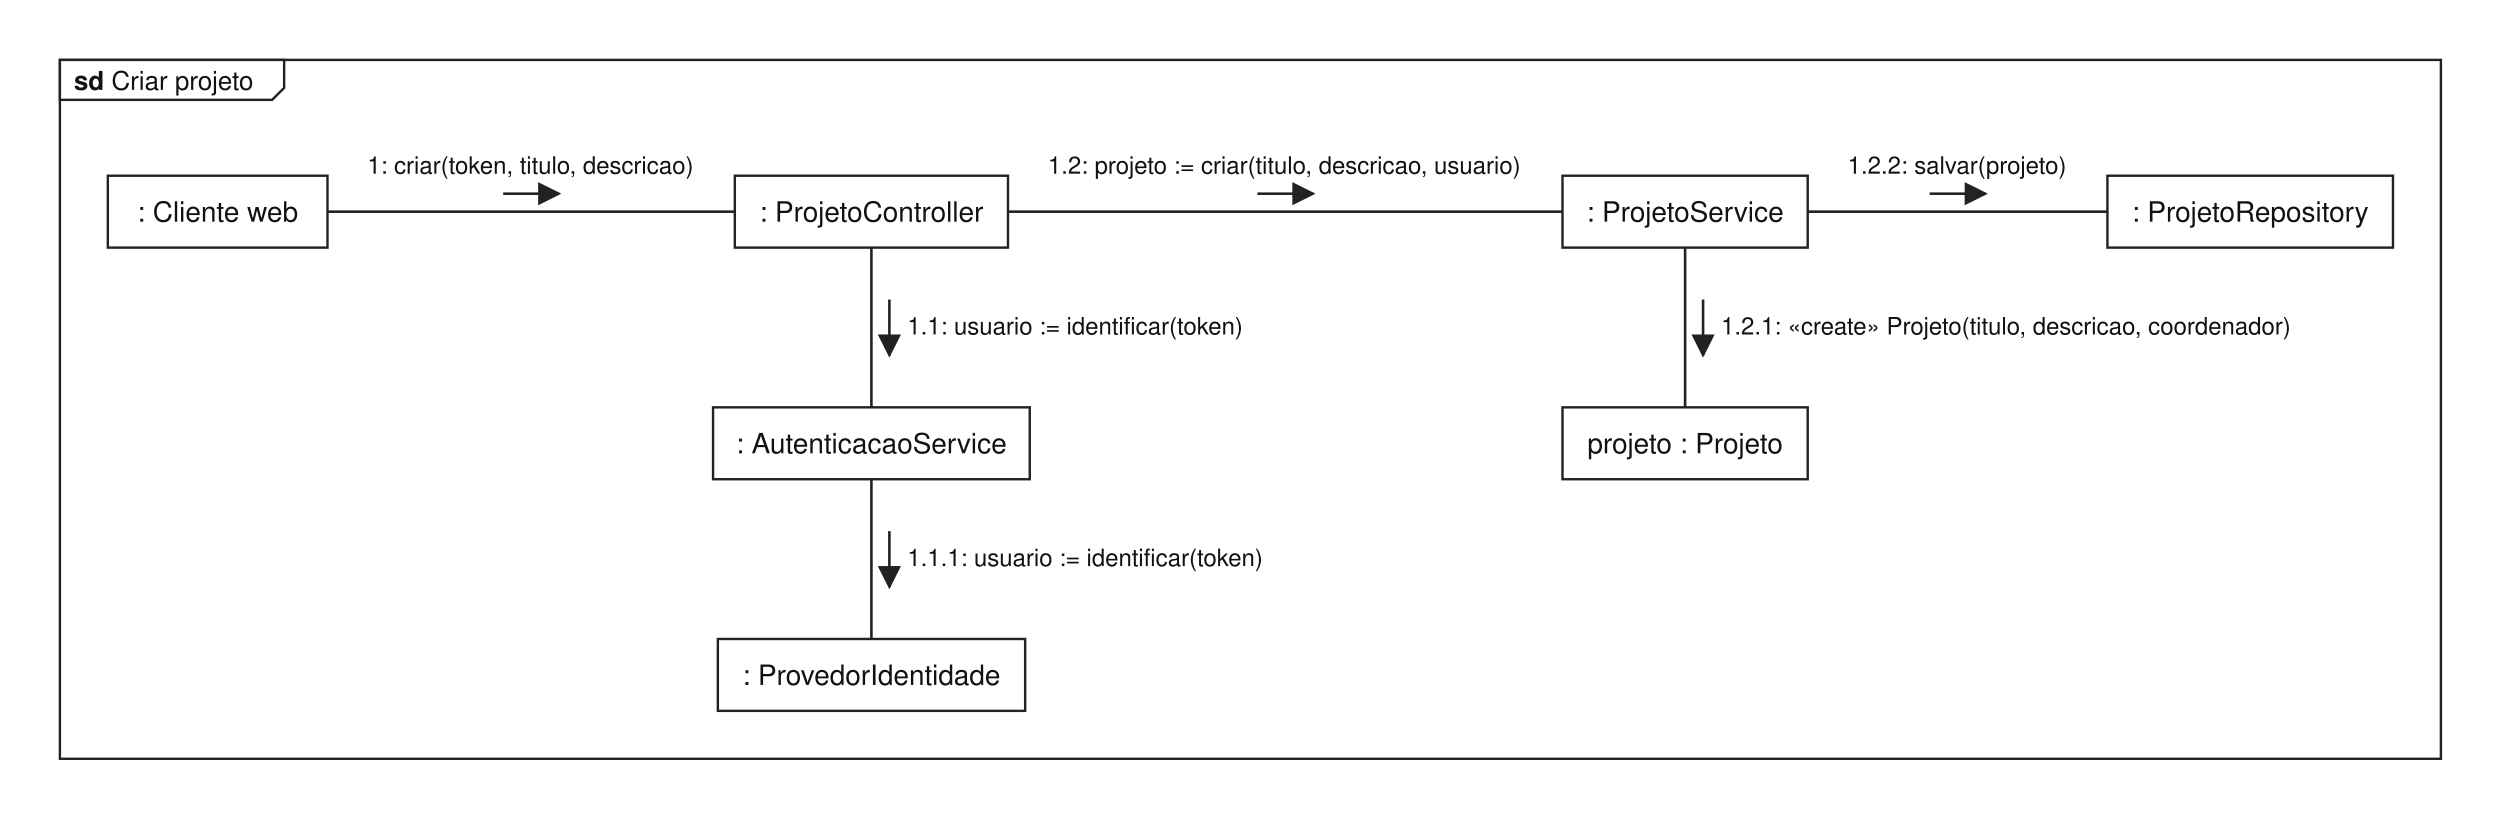
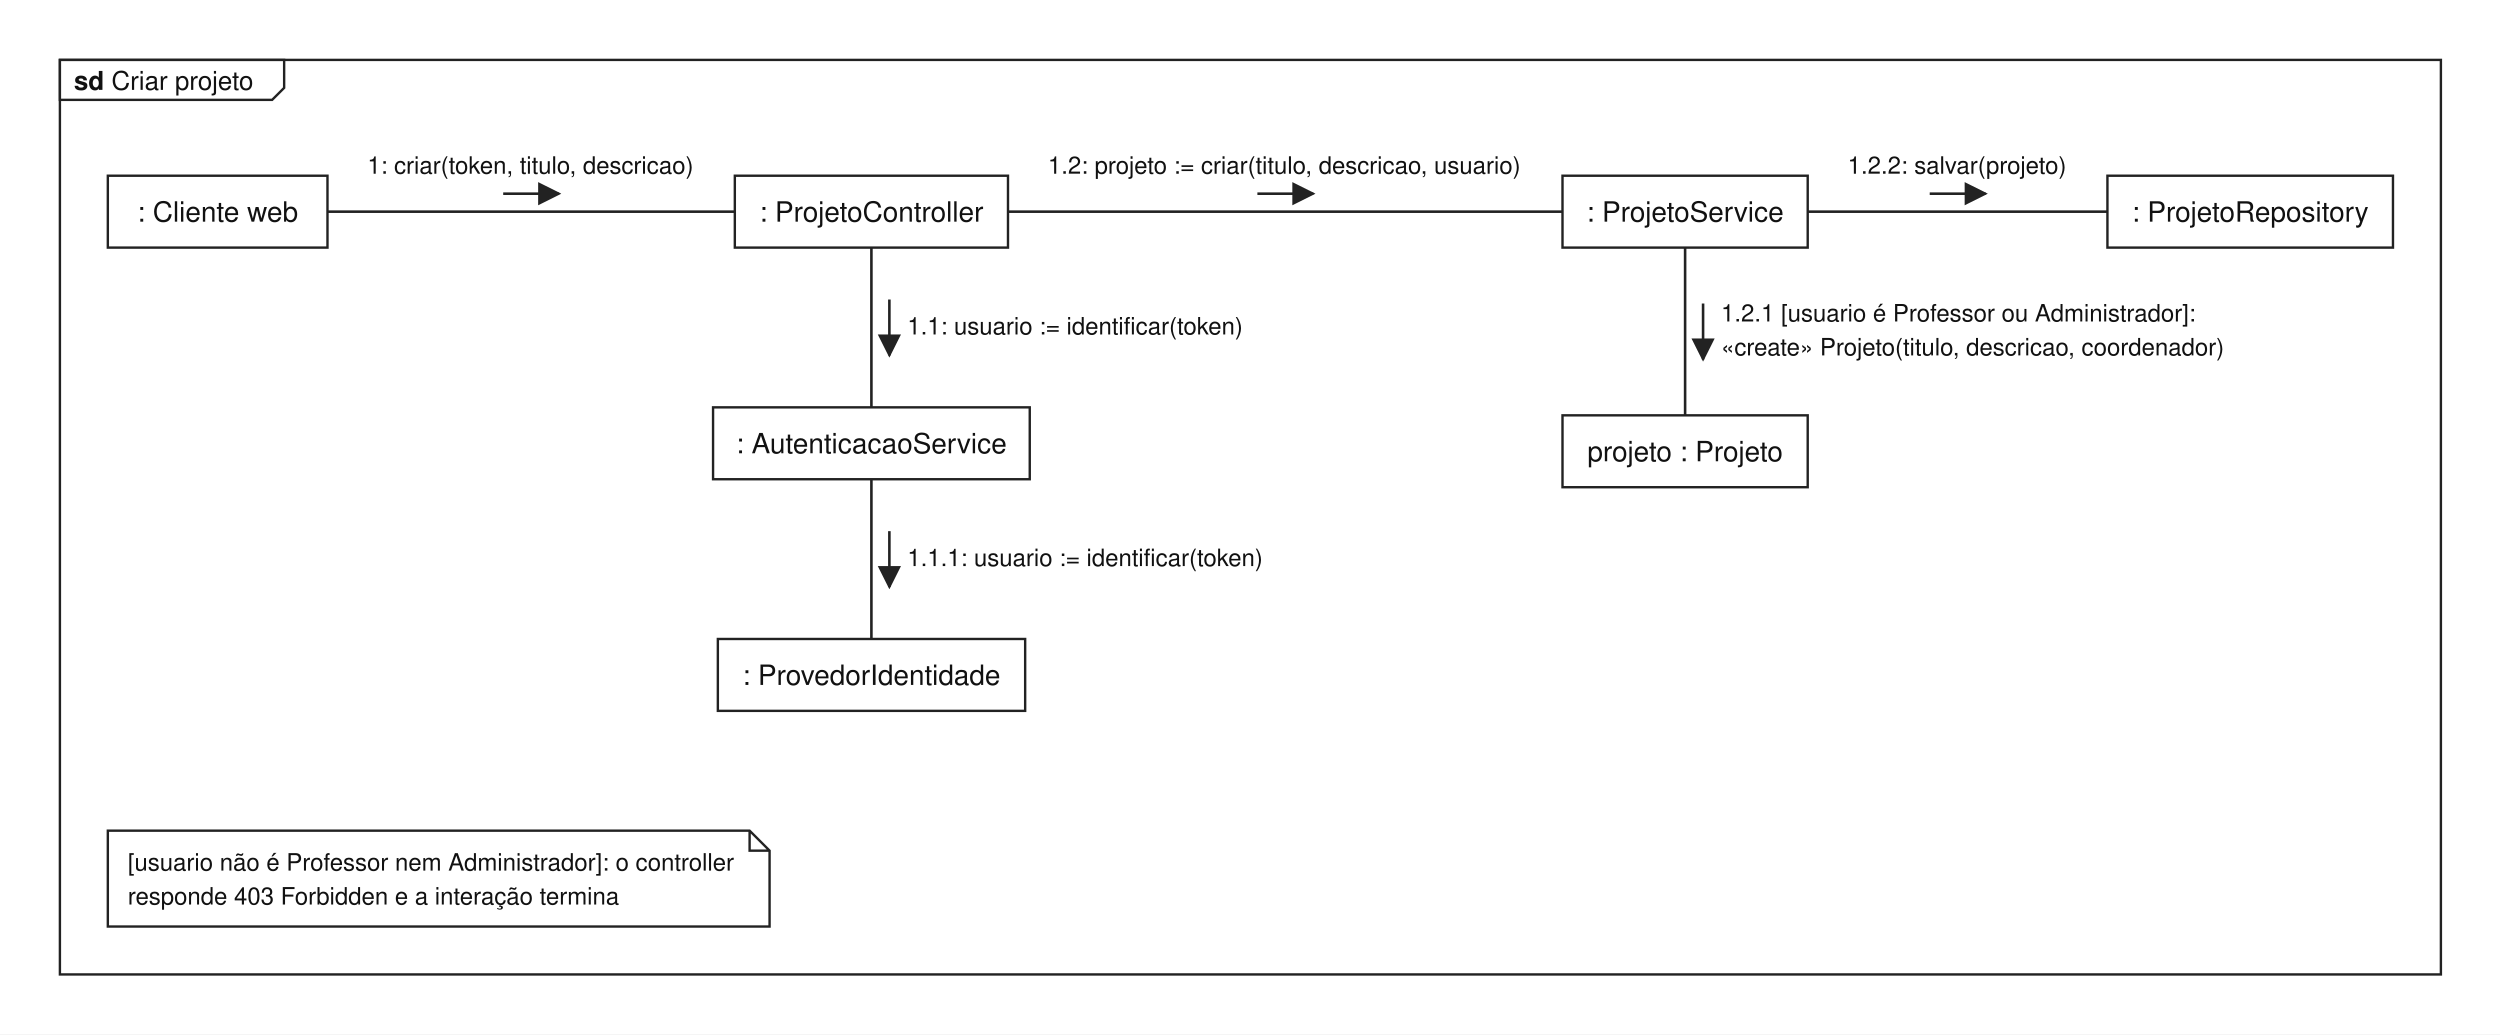
- <svg xmlns="http://www.w3.org/2000/svg" width="1252" height="410" viewBox="0 0 1252 410" font-family="Helvetica, Arial, 'Liberation Sans', sans-serif">
+ <svg xmlns="http://www.w3.org/2000/svg" width="1252" height="518" viewBox="0 0 1252 518" font-family="Helvetica, Arial, 'Liberation Sans', sans-serif">
  <defs>
    <marker id="seta" viewBox="0 0 12 12" refX="11" refY="6" markerWidth="12" markerHeight="12" orient="auto-start-reverse" markerUnits="userSpaceOnUse">
      <path d="M1,1 L11,6 L1,11" fill="none" stroke="#222" stroke-width="1.3" />
    </marker>
    <marker id="seta_cheia" viewBox="0 0 12 12" refX="11" refY="6" markerWidth="12" markerHeight="12" orient="auto-start-reverse" markerUnits="userSpaceOnUse">
      <path d="M1,1 L11,6 L1,11 Z" fill="#222" stroke="#222" stroke-width="1" />
    </marker>
    <marker id="triangulo" viewBox="0 0 16 16" refX="15" refY="8" markerWidth="16" markerHeight="16" orient="auto-start-reverse" markerUnits="userSpaceOnUse">
      <path d="M1,1 L15,8 L1,15 Z" fill="#fff" stroke="#222" stroke-width="1.3" />
    </marker>
    <marker id="losango" viewBox="0 0 22 12" refX="21" refY="6" markerWidth="22" markerHeight="12" orient="auto-start-reverse" markerUnits="userSpaceOnUse">
      <path d="M1,6 L11,1 L21,6 L11,11 Z" fill="#222" stroke="#222" stroke-width="1.2" />
    </marker>
    <marker id="losango_vazio" viewBox="0 0 22 12" refX="21" refY="6" markerWidth="22" markerHeight="12" orient="auto-start-reverse" markerUnits="userSpaceOnUse">
      <path d="M1,6 L11,1 L21,6 L11,11 Z" fill="#fff" stroke="#222" stroke-width="1.2" />
    </marker>
  </defs>
-   <rect width="1252" height="410" fill="#fff" />
-   <rect x="30.0" y="30.0" width="1192.4" height="350.0" fill="none" stroke="#222" stroke-width="1.2" />
+   <rect width="1252" height="518" fill="#fff" />
+   <rect x="30.0" y="30.0" width="1192.4" height="458.0" fill="none" stroke="#222" stroke-width="1.2" />
  <path d="M30.0,30.0 H142.3 V44.0 L136.3,50.0 H30.0 Z" fill="#fff" stroke="#222" stroke-width="1.2" />
  <text x="37.0" y="45.0" font-size="13" text-anchor="start" font-weight="bold" font-style="normal" fill="#111">sd</text>
  <text x="55.8" y="45.0" font-size="13" text-anchor="start" font-weight="normal" font-style="normal" fill="#111">Criar projeto</text>
  <g transform="translate(54.0,88.0)">
+     <path d="M0.0,328.0 H321.4 L331.4,338.0 V376.0 H0.0 Z M321.4,328.0 V338.0 H331.4" fill="#fff" stroke="#222" stroke-width="1.2" />
+     <text x="10.0" y="348.0" font-size="12" text-anchor="start" font-weight="normal" font-style="normal" fill="#111">[usuario não é Professor nem Administrador]: o controller</text>
+     <text x="10.0" y="365.0" font-size="12" text-anchor="start" font-weight="normal" font-style="normal" fill="#111">responde 403 Forbidden e a interação termina</text>
    <polyline points="110.0,18.0 314.0,18.0" fill="none" stroke="#222" stroke-width="1.3" />
    <polyline points="198.0,9.0 226.0,9.0" fill="none" stroke="#222" stroke-width="1.3" marker-end="url(#seta_cheia)" />
    <text x="130.0" y="-1.0" font-size="12" text-anchor="start" stroke="#fff" stroke-width="5" stroke-linejoin="round" paint-order="stroke" font-weight="normal" font-style="normal" fill="#111">1: criar(token, titulo, descricao)</text>
    <polyline points="382.4,36.0 382.4,116.0" fill="none" stroke="#222" stroke-width="1.3" />
    <polyline points="391.4,62.0 391.4,90.0" fill="none" stroke="#222" stroke-width="1.3" marker-end="url(#seta_cheia)" />
    <text x="400.4" y="79.5" font-size="12" text-anchor="start" stroke="#fff" stroke-width="5" stroke-linejoin="round" paint-order="stroke" font-weight="normal" font-style="normal" fill="#111">1.1: usuario := identificar(token)</text>
    <polyline points="382.4,152.0 382.4,232.0" fill="none" stroke="#222" stroke-width="1.3" />
    <polyline points="391.4,178.0 391.4,206.0" fill="none" stroke="#222" stroke-width="1.3" marker-end="url(#seta_cheia)" />
    <text x="400.4" y="195.5" font-size="12" text-anchor="start" stroke="#fff" stroke-width="5" stroke-linejoin="round" paint-order="stroke" font-weight="normal" font-style="normal" fill="#111">1.1.1: usuario := identificar(token)</text>
    <polyline points="450.8,18.0 728.5,18.0" fill="none" stroke="#222" stroke-width="1.3" />
    <polyline points="575.7,9.0 603.7,9.0" fill="none" stroke="#222" stroke-width="1.3" marker-end="url(#seta_cheia)" />
    <text x="470.8" y="-1.0" font-size="12" text-anchor="start" stroke="#fff" stroke-width="5" stroke-linejoin="round" paint-order="stroke" font-weight="normal" font-style="normal" fill="#111">1.2: projeto := criar(titulo, descricao, usuario)</text>
    <polyline points="851.3,18.0 1001.4,18.0" fill="none" stroke="#222" stroke-width="1.3" />
    <polyline points="912.4,9.0 940.4,9.0" fill="none" stroke="#222" stroke-width="1.3" marker-end="url(#seta_cheia)" />
    <text x="871.3" y="-1.0" font-size="12" text-anchor="start" stroke="#fff" stroke-width="5" stroke-linejoin="round" paint-order="stroke" font-weight="normal" font-style="normal" fill="#111">1.2.2: salvar(projeto)</text>
-     <polyline points="789.9,36.0 789.9,116.0" fill="none" stroke="#222" stroke-width="1.3" />
-     <polyline points="798.9,62.0 798.9,90.0" fill="none" stroke="#222" stroke-width="1.3" marker-end="url(#seta_cheia)" />
-     <text x="807.9" y="79.5" font-size="12" text-anchor="start" stroke="#fff" stroke-width="5" stroke-linejoin="round" paint-order="stroke" font-weight="normal" font-style="normal" fill="#111">1.2.1: «create» Projeto(titulo, descricao, coordenador)</text>
+     <polyline points="789.9,36.0 789.9,120.0" fill="none" stroke="#222" stroke-width="1.3" />
+     <polyline points="798.9,64.0 798.9,92.0" fill="none" stroke="#222" stroke-width="1.3" marker-end="url(#seta_cheia)" />
+     <text x="807.9" y="73.0" font-size="12" text-anchor="start" stroke="#fff" stroke-width="5" stroke-linejoin="round" paint-order="stroke" font-weight="normal" font-style="normal" fill="#111">1.2.1 [usuario é Professor ou Administrador]:</text>
+     <text x="807.9" y="90.0" font-size="12" text-anchor="start" stroke="#fff" stroke-width="5" stroke-linejoin="round" paint-order="stroke" font-weight="normal" font-style="normal" fill="#111">«create» Projeto(titulo, descricao, coordenador)</text>
    <rect x="0.0" y="0.0" width="110.0" height="36.0" fill="#fff" stroke="#222" stroke-width="1.2" />
    <text x="55.0" y="23.0" font-size="14" text-anchor="middle" font-weight="normal" font-style="normal" fill="#111">: Cliente web</text>
    <rect x="314.0" y="0.0" width="136.8" height="36.0" fill="#fff" stroke="#222" stroke-width="1.2" />
    <text x="382.4" y="23.0" font-size="14" text-anchor="middle" font-weight="normal" font-style="normal" fill="#111">: ProjetoController</text>
    <rect x="303.1" y="116.0" width="158.6" height="36.0" fill="#fff" stroke="#222" stroke-width="1.2" />
    <text x="382.4" y="139.0" font-size="14" text-anchor="middle" font-weight="normal" font-style="normal" fill="#111">: AutenticacaoService</text>
    <rect x="305.5" y="232.0" width="153.9" height="36.0" fill="#fff" stroke="#222" stroke-width="1.2" />
    <text x="382.4" y="255.0" font-size="14" text-anchor="middle" font-weight="normal" font-style="normal" fill="#111">: ProvedorIdentidade</text>
    <rect x="728.5" y="0.0" width="122.8" height="36.0" fill="#fff" stroke="#222" stroke-width="1.2" />
    <text x="789.9" y="23.0" font-size="14" text-anchor="middle" font-weight="normal" font-style="normal" fill="#111">: ProjetoService</text>
-     <rect x="728.5" y="116.0" width="122.8" height="36.0" fill="#fff" stroke="#222" stroke-width="1.2" />
-     <text x="789.9" y="139.0" font-size="14" text-anchor="middle" font-weight="normal" font-style="normal" fill="#111">projeto : Projeto</text>
+     <rect x="728.5" y="120.0" width="122.8" height="36.0" fill="#fff" stroke="#222" stroke-width="1.2" />
+     <text x="789.9" y="143.0" font-size="14" text-anchor="middle" font-weight="normal" font-style="normal" fill="#111">projeto : Projeto</text>
    <rect x="1001.4" y="0.0" width="143.0" height="36.0" fill="#fff" stroke="#222" stroke-width="1.2" />
    <text x="1072.9" y="23.0" font-size="14" text-anchor="middle" font-weight="normal" font-style="normal" fill="#111">: ProjetoRepository</text>
  </g>
</svg>
